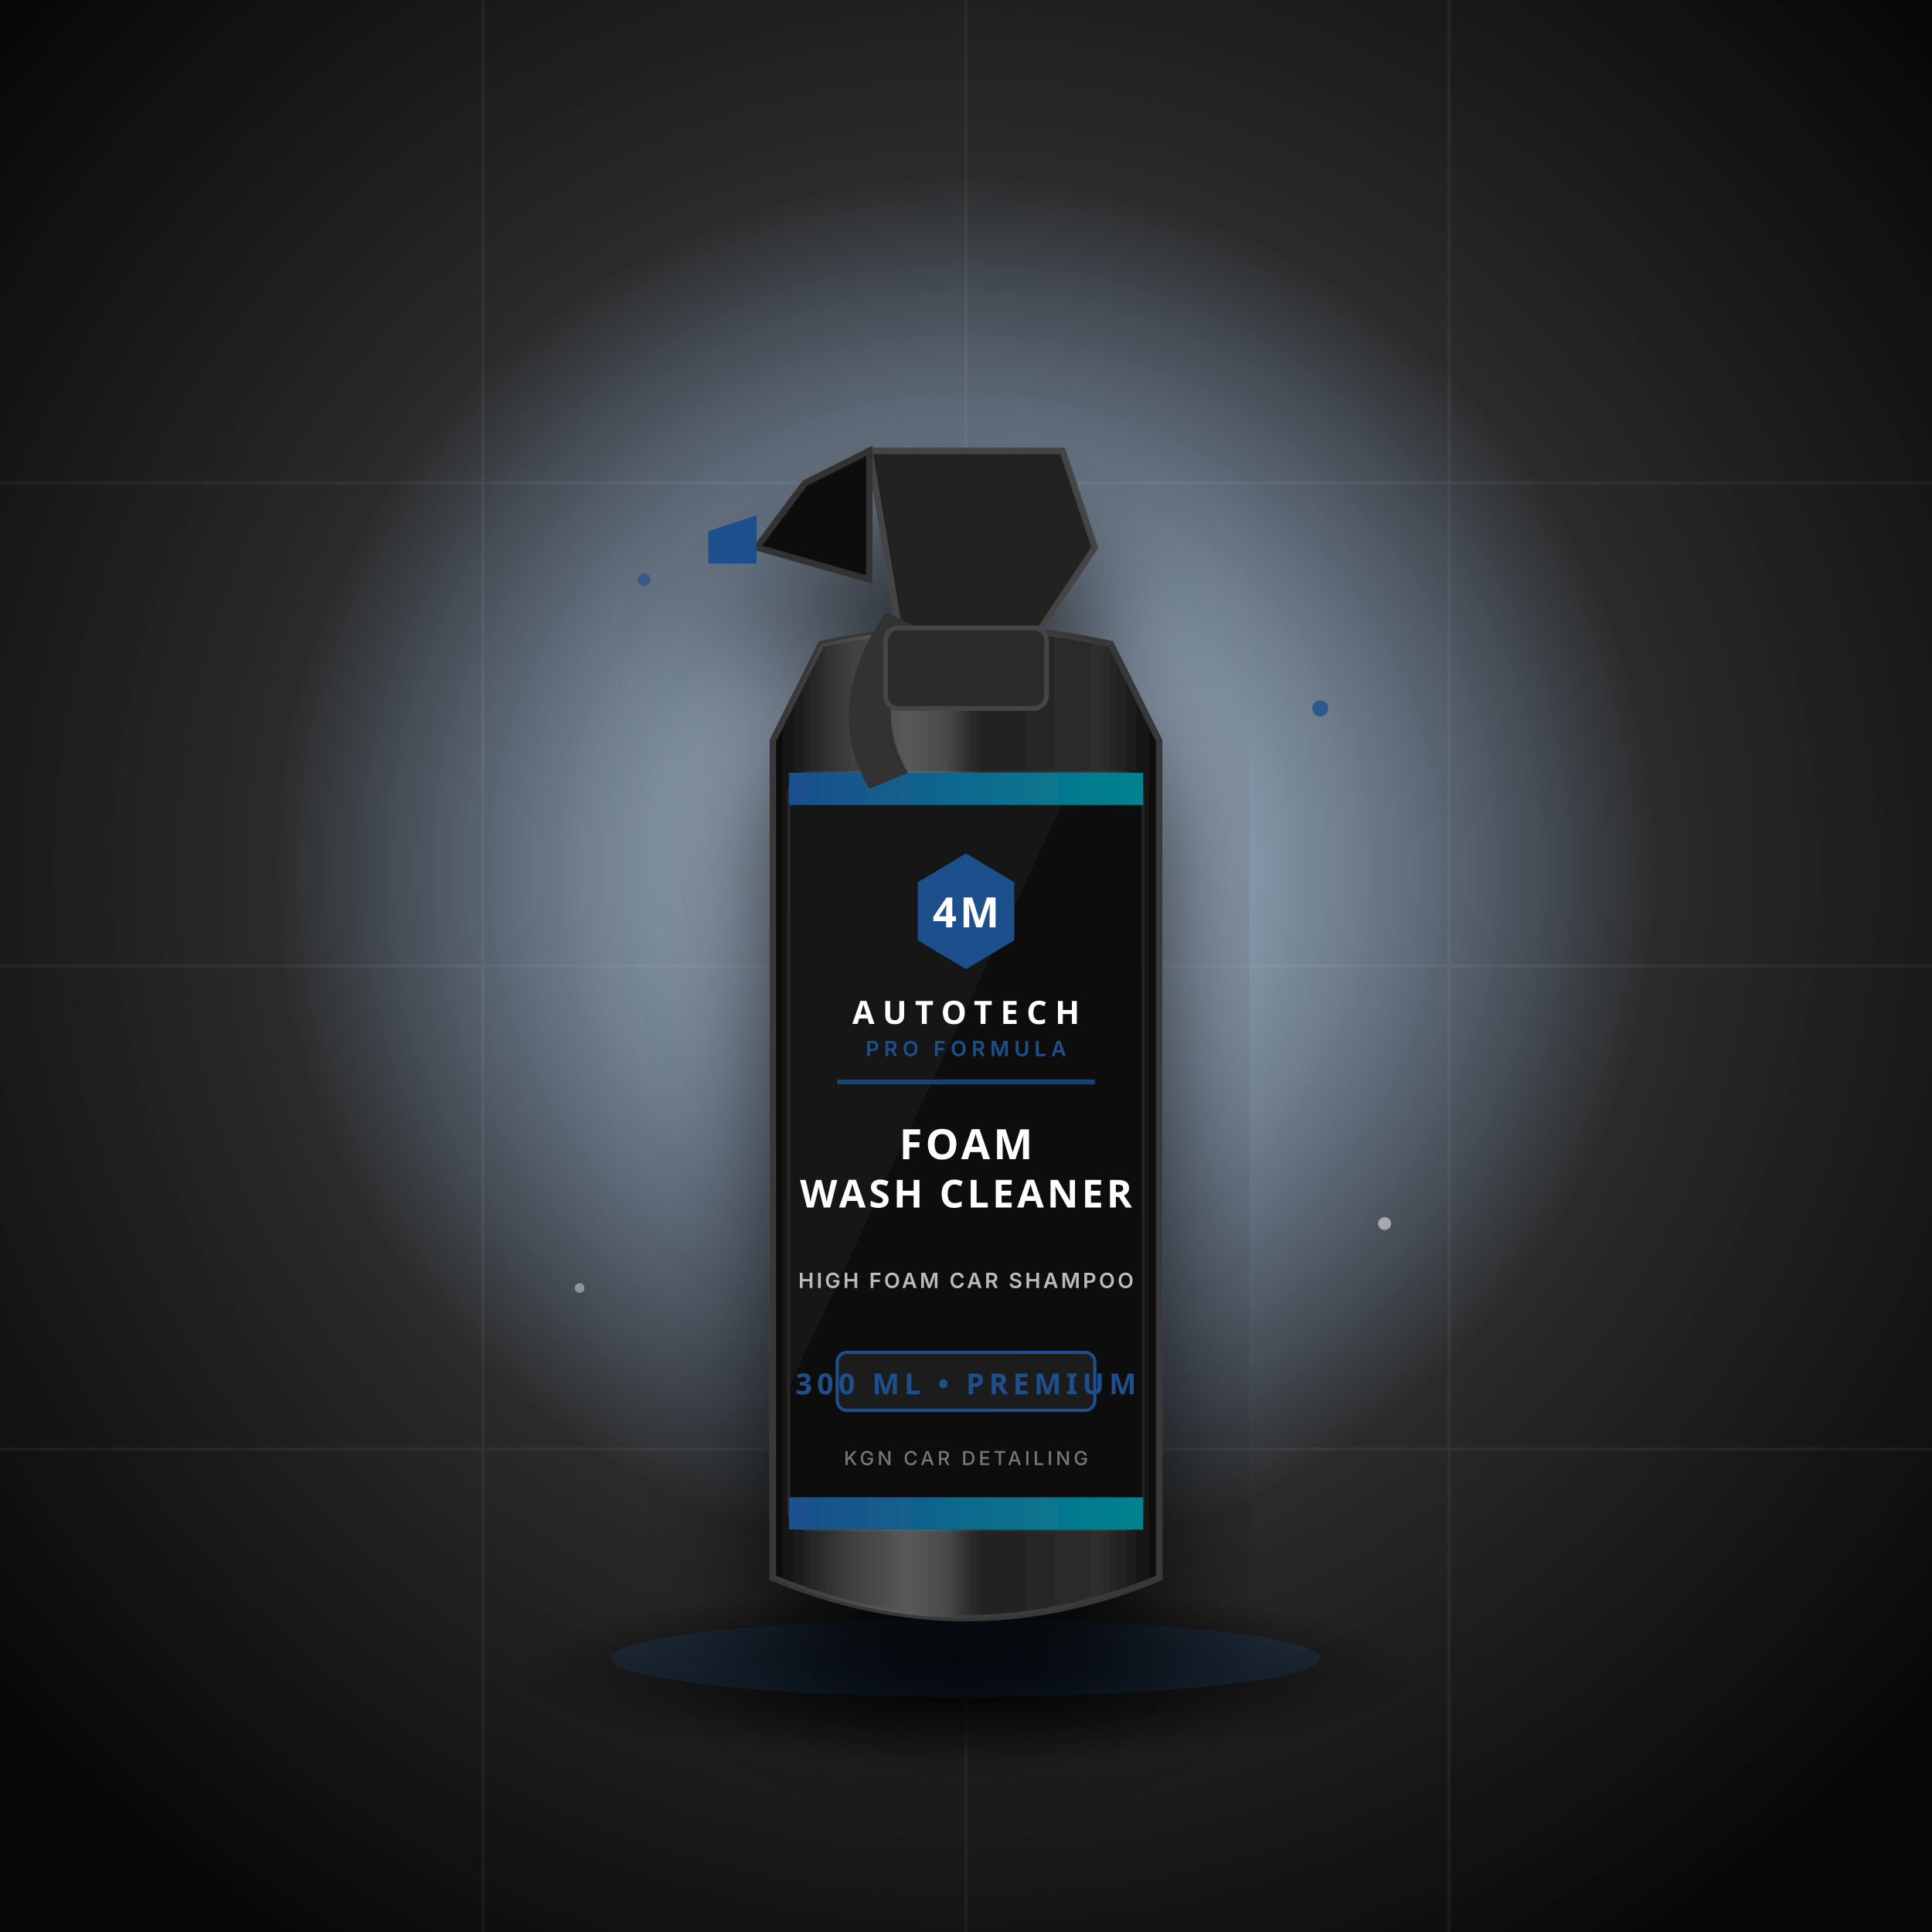
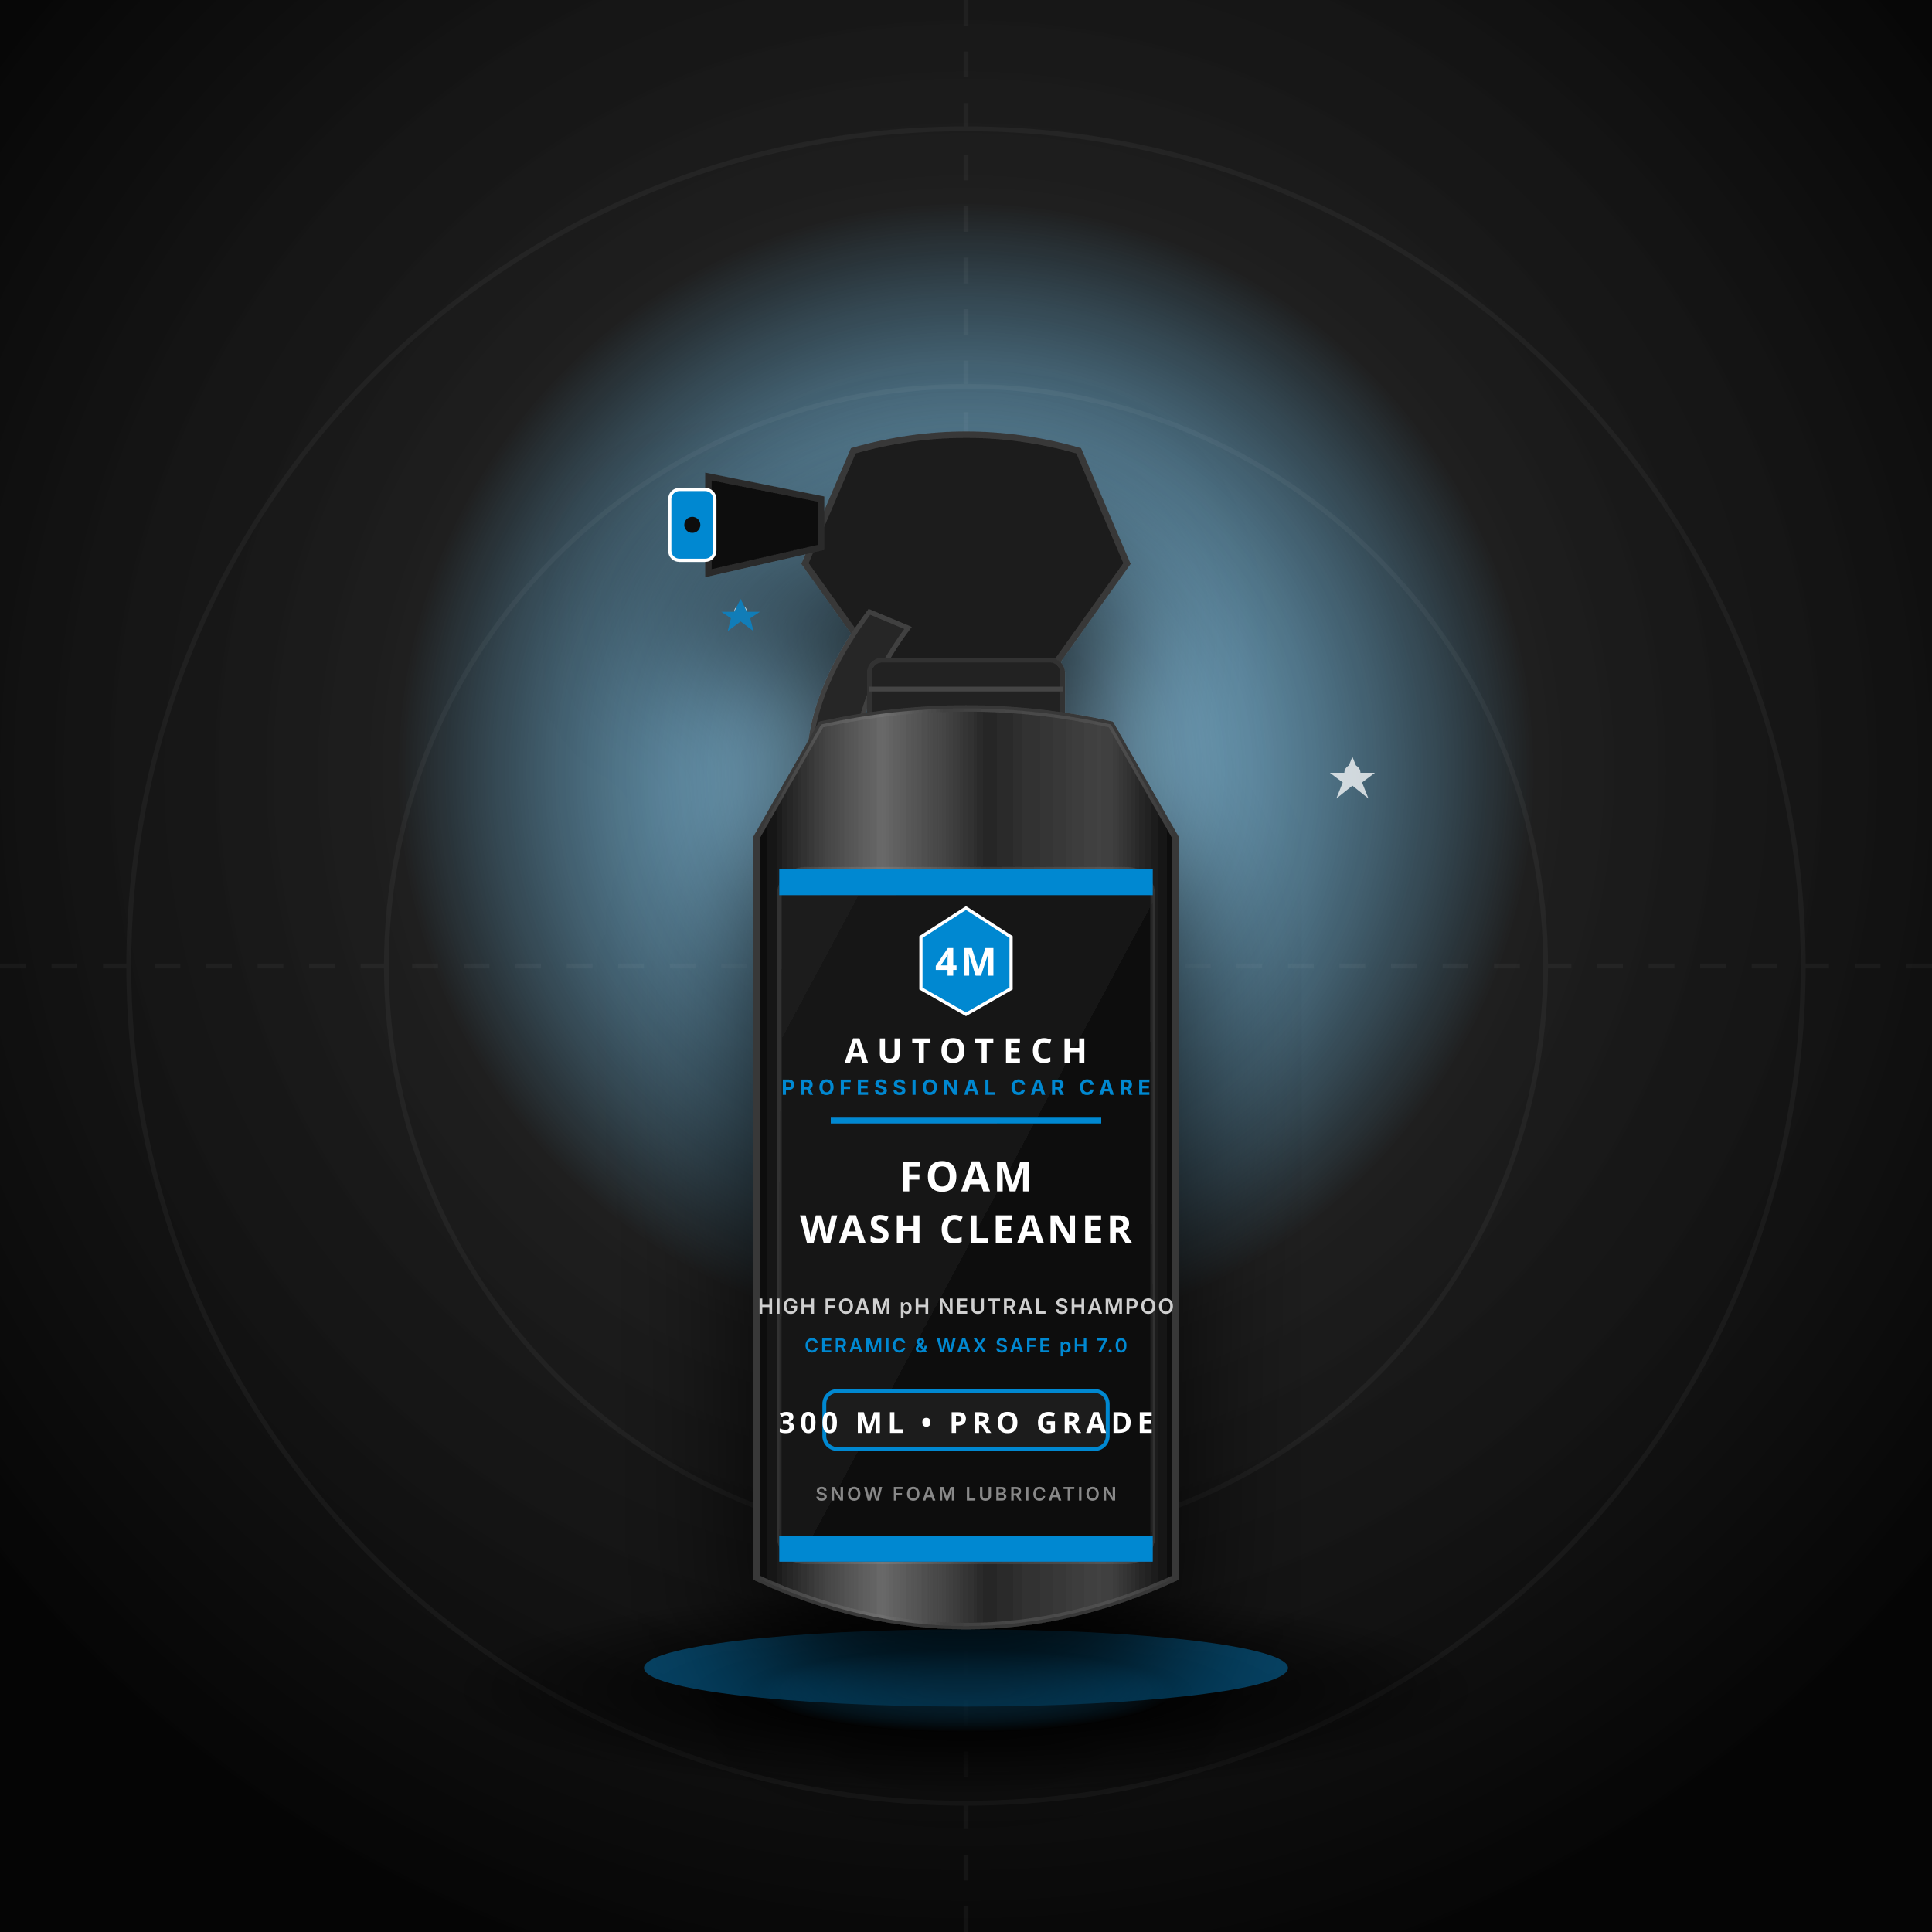
<svg xmlns="http://www.w3.org/2000/svg" viewBox="0 0 600 600" width="100%" height="100%">
  <defs>
-     <radialGradient id="bgGlow" cx="50%" cy="45%" r="65%">
-       <stop offset="0%" stop-color="#1B4F8C" stop-opacity="0.22" />
-       <stop offset="55%" stop-color="#141414" stop-opacity="0.9" />
-       <stop offset="100%" stop-color="#080808" stop-opacity="1" />
+     <radialGradient id="backdropGlow" cx="50%" cy="40%" r="65%">
+       <stop offset="0%" stop-color="#0288D1" stop-opacity="0.32" />
+       <stop offset="45%" stop-color="#141414" stop-opacity="0.95" />
+       <stop offset="100%" stop-color="#050505" stop-opacity="1" />
    </radialGradient>
-     <linearGradient id="bottleBody" x1="0%" y1="0%" x2="100%" y2="0%">
-       <stop offset="0%" stop-color="#0a0a0a" />
-       <stop offset="20%" stop-color="#282828" />
+     <linearGradient id="bodyGrad" x1="0%" y1="0%" x2="100%" y2="0%">
+       <stop offset="0%" stop-color="#080808" />
+       <stop offset="18%" stop-color="#242424" />
      <stop offset="45%" stop-color="#3c3c3c" />
-       <stop offset="55%" stop-color="#1c1c1c" />
-       <stop offset="85%" stop-color="#2c2c2c" />
-       <stop offset="100%" stop-color="#0c0c0c" />
-     </linearGradient>
-     <linearGradient id="labelGrad" x1="0%" y1="0%" x2="100%" y2="100%">
-       <stop offset="0%" stop-color="#181818" />
-       <stop offset="50%" stop-color="#101010" />
+       <stop offset="55%" stop-color="#181818" />
+       <stop offset="82%" stop-color="#2a2a2a" />
      <stop offset="100%" stop-color="#0a0a0a" />
    </linearGradient>
-     <linearGradient id="sheen" x1="0%" y1="0%" x2="100%" y2="0%">
+     <linearGradient id="metallicCan" x1="0%" y1="0%" x2="100%" y2="0%">
+       <stop offset="0%" stop-color="#1a1a1a" />
+       <stop offset="25%" stop-color="#666666" />
+       <stop offset="50%" stop-color="#888888" />
+       <stop offset="75%" stop-color="#333333" />
+       <stop offset="100%" stop-color="#111111" />
+     </linearGradient>
+     <linearGradient id="labelDarkGrad" x1="0%" y1="0%" x2="100%" y2="100%">
+       <stop offset="0%" stop-color="#1c1c1c" />
+       <stop offset="60%" stop-color="#101010" />
+       <stop offset="100%" stop-color="#070707" />
+     </linearGradient>
+     <linearGradient id="glassSheen" x1="0%" y1="0%" x2="100%" y2="0%">
      <stop offset="0%" stop-color="#fff" stop-opacity="0" />
-       <stop offset="35%" stop-color="#fff" stop-opacity="0.18" />
-       <stop offset="50%" stop-color="#fff" stop-opacity="0.02" />
+       <stop offset="30%" stop-color="#fff" stop-opacity="0.28" />
+       <stop offset="45%" stop-color="#fff" stop-opacity="0.04" />
+       <stop offset="85%" stop-color="#fff" stop-opacity="0.12" />
      <stop offset="100%" stop-color="#fff" stop-opacity="0" />
    </linearGradient>
-     <linearGradient id="brandAccent" x1="0%" y1="0%" x2="100%" y2="0%">
-       <stop offset="0%" stop-color="#1B4F8C" />
-       <stop offset="100%" stop-color="#00838F" />
-     </linearGradient>
-     <filter id="shadow" x="-20%" y="-20%" width="140%" height="140%">
-       <feDropShadow dx="0" dy="25" stdDeviation="20" flood-color="#000" flood-opacity="0.8" />
+     <filter id="softShadow" x="-25%" y="-20%" width="150%" height="150%">
+       <feDropShadow dx="0" dy="28" stdDeviation="22" flood-color="#000" flood-opacity="0.85" />
    </filter>
-     <radialGradient id="floorShadow" cx="50%" cy="50%" r="50%">
-       <stop offset="0%" stop-color="#000" stop-opacity="0.9" />
-       <stop offset="60%" stop-color="#000" stop-opacity="0.4" />
-       <stop offset="100%" stop-color="#000" stop-opacity="0" />
+     <radialGradient id="floorReflection" cx="50%" cy="50%" r="50%">
+       <stop offset="0%" stop-color="#0288D1" stop-opacity="0.3" />
+       <stop offset="40%" stop-color="#000000" stop-opacity="0.8" />
+       <stop offset="100%" stop-color="#000000" stop-opacity="0" />
    </radialGradient>
  </defs>
-   <rect width="600" height="600" fill="url(#bgGlow)" />
-   <g opacity="0.05" stroke="#fff" stroke-width="1">
-     <line x1="0" y1="150" x2="600" y2="150" />
-     <line x1="0" y1="300" x2="600" y2="300" />
-     <line x1="0" y1="450" x2="600" y2="450" />
-     <line x1="150" y1="0" x2="150" y2="600" />
-     <line x1="300" y1="0" x2="300" y2="600" />
-     <line x1="450" y1="0" x2="450" y2="600" />
+   <rect width="600" height="600" fill="url(#backdropGlow)" />
+   <g opacity="0.04" stroke="#ffffff" stroke-width="1.5" fill="none">
+     <circle cx="300" cy="300" r="180" />
+     <circle cx="300" cy="300" r="260" />
+     <line x1="0" y1="300" x2="600" y2="300" stroke-dasharray="8 8" />
+     <line x1="300" y1="0" x2="300" y2="600" stroke-dasharray="8 8" />
  </g>
-   <ellipse cx="300" cy="520" rx="140" ry="28" fill="url(#floorShadow)" />
-   <ellipse cx="300" cy="515" rx="110" ry="12" fill="#1B4F8C" opacity="0.2" />
-   <g filter="url(#shadow)">
-     <path d="M 255 200 Q 300 190 345 200 L 360 230 L 360 490 Q 300 515 240 490 L 240 230 Z" fill="url(#bottleBody)" stroke="#383838" stroke-width="2" />
-     <path d="M 255 200 Q 300 190 345 200 L 360 230 L 360 490 Q 300 515 240 490 L 240 230 Z" fill="url(#sheen)" />
-     <rect x="245" y="240" width="110" height="235" rx="6" fill="url(#labelGrad)" stroke="rgba(255,255,255,0.08)" stroke-width="1" />
-     <rect x="245" y="240" width="110" height="10" fill="url(#brandAccent)" />
-     <rect x="245" y="465" width="110" height="10" fill="url(#brandAccent)" />
-     <path d="M 270 140 L 330 140 L 340 170 L 320 200 L 280 200 Z" fill="#222" stroke="#444" stroke-width="2" />
-     <path d="M 250 150 L 270 140 L 270 180 L 235 170 Z" fill="#111" stroke="#333" stroke-width="2" />
-     <path d="M 235 160 L 220 165 L 220 175 L 235 175 Z" fill="#1B4F8C" />
-     <path d="M 275 190 Q 255 220 270 245 L 282 240 Q 270 220 285 195 Z" fill="#333" />
-     <rect x="275" y="195" width="50" height="25" rx="4" fill="#2a2a2a" stroke="#444" stroke-width="1.5" />
+   <ellipse cx="300" cy="525" rx="160" ry="32" fill="url(#floorReflection)" />
+   <ellipse cx="300" cy="518" rx="100" ry="12" fill="#0288D1" opacity="0.45" />
+   <g filter="url(#softShadow)">
+     <g id="sprayHead">
+       <path d="M 265 140 Q 300 130 335 140 L 350 175 L 325 210 L 275 210 L 250 175 Z" fill="#1b1b1b" stroke="#383838" stroke-width="2" />
+       <path d="M 255 155 L 220 148 L 220 178 L 255 170 Z" fill="#0d0d0d" stroke="#2a2a2a" stroke-width="2" />
+       <rect x="208" y="152" width="14" height="22" rx="3" fill="#0288D1" stroke="#fff" stroke-width="1" />
+       <circle cx="215" cy="163" r="2.5" fill="#111" />
+       <path d="M 270 190 Q 240 230 258 265 L 272 260 Q 256 230 282 195 Z" fill="#262626" stroke="#404040" stroke-width="1.5" />
+       <rect x="270" y="205" width="60" height="25" rx="4" fill="#202020" stroke="#333" stroke-width="1.5" />
+       <line x1="270" y1="214" x2="330" y2="214" stroke="#444" stroke-width="1.5" />
+       <line x1="270" y1="222" x2="330" y2="222" stroke="#444" stroke-width="1.5" />
+     </g>
+     <path d="M 255 225 Q 300 215 345 225 L 365 260 L 365 490 Q 300 520 235 490 L 235 260 Z" fill="url(#bodyGrad)" stroke="#383838" stroke-width="2" />
+     <path d="M 255 225 Q 300 215 345 225 L 365 260 L 365 490 Q 300 520 235 490 L 235 260 Z" fill="url(#glassSheen)" />
+     <rect x="242" y="270" width="116" height="215" rx="8" fill="url(#labelDarkGrad)" stroke="rgba(255,255,255,0.1)" stroke-width="1.5" />
+     <rect x="242" y="270" width="116" height="8" fill="#0288D1" />
+     <rect x="242" y="477" width="116" height="8" fill="#0288D1" />
    <g text-anchor="middle">
-       <polygon points="300,265 315,274 315,292 300,301 285,292 285,274" fill="#1B4F8C" />
-       <text x="300" y="288" font-family="'Rajdhani', 'Impact', sans-serif" font-size="13" font-weight="900" fill="#ffffff" letter-spacing="1">4M</text>
-       <text x="300" y="318" font-family="'Rajdhani', 'Arial Black', sans-serif" font-size="10" font-weight="800" fill="#fff" letter-spacing="2.5">AUTOTECH</text>
-       <text x="300" y="328" font-family="'Inter', sans-serif" font-size="6.5" font-weight="600" fill="#1B4F8C" letter-spacing="1.5">PRO FORMULA</text>
-       <line x1="260" y1="336" x2="340" y2="336" stroke="#1B4F8C" stroke-width="1.5" opacity="0.8" />
-       <text x="300" y="360" font-family="'Rajdhani', 'Arial Black', sans-serif" font-size="13" font-weight="900" fill="#ffffff" letter-spacing="1">FOAM</text>
-       <text x="300" y="375" font-family="'Rajdhani', 'Arial Black', sans-serif" font-size="12" font-weight="900" fill="#ffffff" letter-spacing="1">WASH CLEANER</text>
-       <text x="300" y="400" font-family="'Inter', sans-serif" font-size="6.5" font-weight="600" fill="#bbb" letter-spacing="0.8">HIGH FOAM CAR SHAMPOO</text>
-       <rect x="260" y="420" width="80" height="18" rx="3" fill="#1e1e1e" stroke="#1B4F8C" stroke-width="1" />
-       <text x="300" y="433" font-family="'Rajdhani', sans-serif" font-size="9" font-weight="700" fill="#1B4F8C" letter-spacing="1.5">300 ML • PREMIUM</text>
-       <text x="300" y="455" font-family="'Inter', sans-serif" font-size="6" font-weight="500" fill="#777" letter-spacing="1">KGN CAR DETAILING</text>
+       <polygon points="300,282 314,291 314,307 300,315 286,307 286,291" fill="#0288D1" stroke="#ffffff" stroke-width="1" />
+       <text x="300" y="303" font-family="'Rajdhani', 'Impact', sans-serif" font-size="12" font-weight="900" fill="#ffffff" letter-spacing="1">4M</text>
+       <text x="300" y="330" font-family="'Rajdhani', 'Arial Black', sans-serif" font-size="10.5" font-weight="800" fill="#ffffff" letter-spacing="2.8">AUTOTECH</text>
+       <text x="300" y="340" font-family="'Inter', sans-serif" font-size="6.5" font-weight="700" fill="#0288D1" letter-spacing="1.5">PROFESSIONAL CAR CARE</text>
+       <line x1="258" y1="348" x2="342" y2="348" stroke="#0288D1" stroke-width="1.8" />
+       <text x="300" y="370" font-family="'Rajdhani', 'Arial Black', sans-serif" font-size="13" font-weight="900" fill="#ffffff" letter-spacing="1">FOAM</text>
+       <text x="300" y="386" font-family="'Rajdhani', 'Arial Black', sans-serif" font-size="12" font-weight="900" fill="#ffffff" letter-spacing="1">WASH CLEANER</text>
+       <text x="300" y="408" font-family="'Inter', sans-serif" font-size="6.5" font-weight="600" fill="#cfcfcf" letter-spacing="0.5">HIGH FOAM pH NEUTRAL SHAMPOO</text>
+       <text x="300" y="420" font-family="'Inter', sans-serif" font-size="6" font-weight="600" fill="#0288D1" letter-spacing="0.6">CERAMIC &amp; WAX SAFE pH 7.0</text>
+       <rect x="256" y="432" width="88" height="18" rx="4" fill="#1c1c1c" stroke="#0288D1" stroke-width="1.2" />
+       <text x="300" y="445" font-family="'Rajdhani', sans-serif" font-size="9" font-weight="800" fill="#ffffff" letter-spacing="1.5">300 ML • PRO GRADE</text>
+       <text x="300" y="466" font-family="'Inter', sans-serif" font-size="5.8" font-weight="600" fill="#888888" letter-spacing="0.8">SNOW FOAM LUBRICATION</text>
    </g>
  </g>
-   <circle cx="200" cy="180" r="2" fill="#1B4F8C" opacity="0.6" />
-   <circle cx="410" cy="220" r="2.5" fill="#1B4F8C" opacity="0.8" />
-   <circle cx="180" cy="400" r="1.5" fill="#fff" opacity="0.4" />
-   <circle cx="430" cy="380" r="2" fill="#fff" opacity="0.5" />
+   <g fill="#ffffff" opacity="0.75">
+     <circle cx="230" cy="190" r="2" />
+     <polygon points="230,186 232,190 236,190 233,192 234,196 230,193 226,196 227,192 224,190 228,190" fill="#0288D1" />
+     <circle cx="420" cy="240" r="2.5" />
+     <polygon points="420,235 422,240 427,240 423,243 425,248 420,244 415,248 417,243 413,240 418,240" fill="#ffffff" />
+   </g>
</svg>
